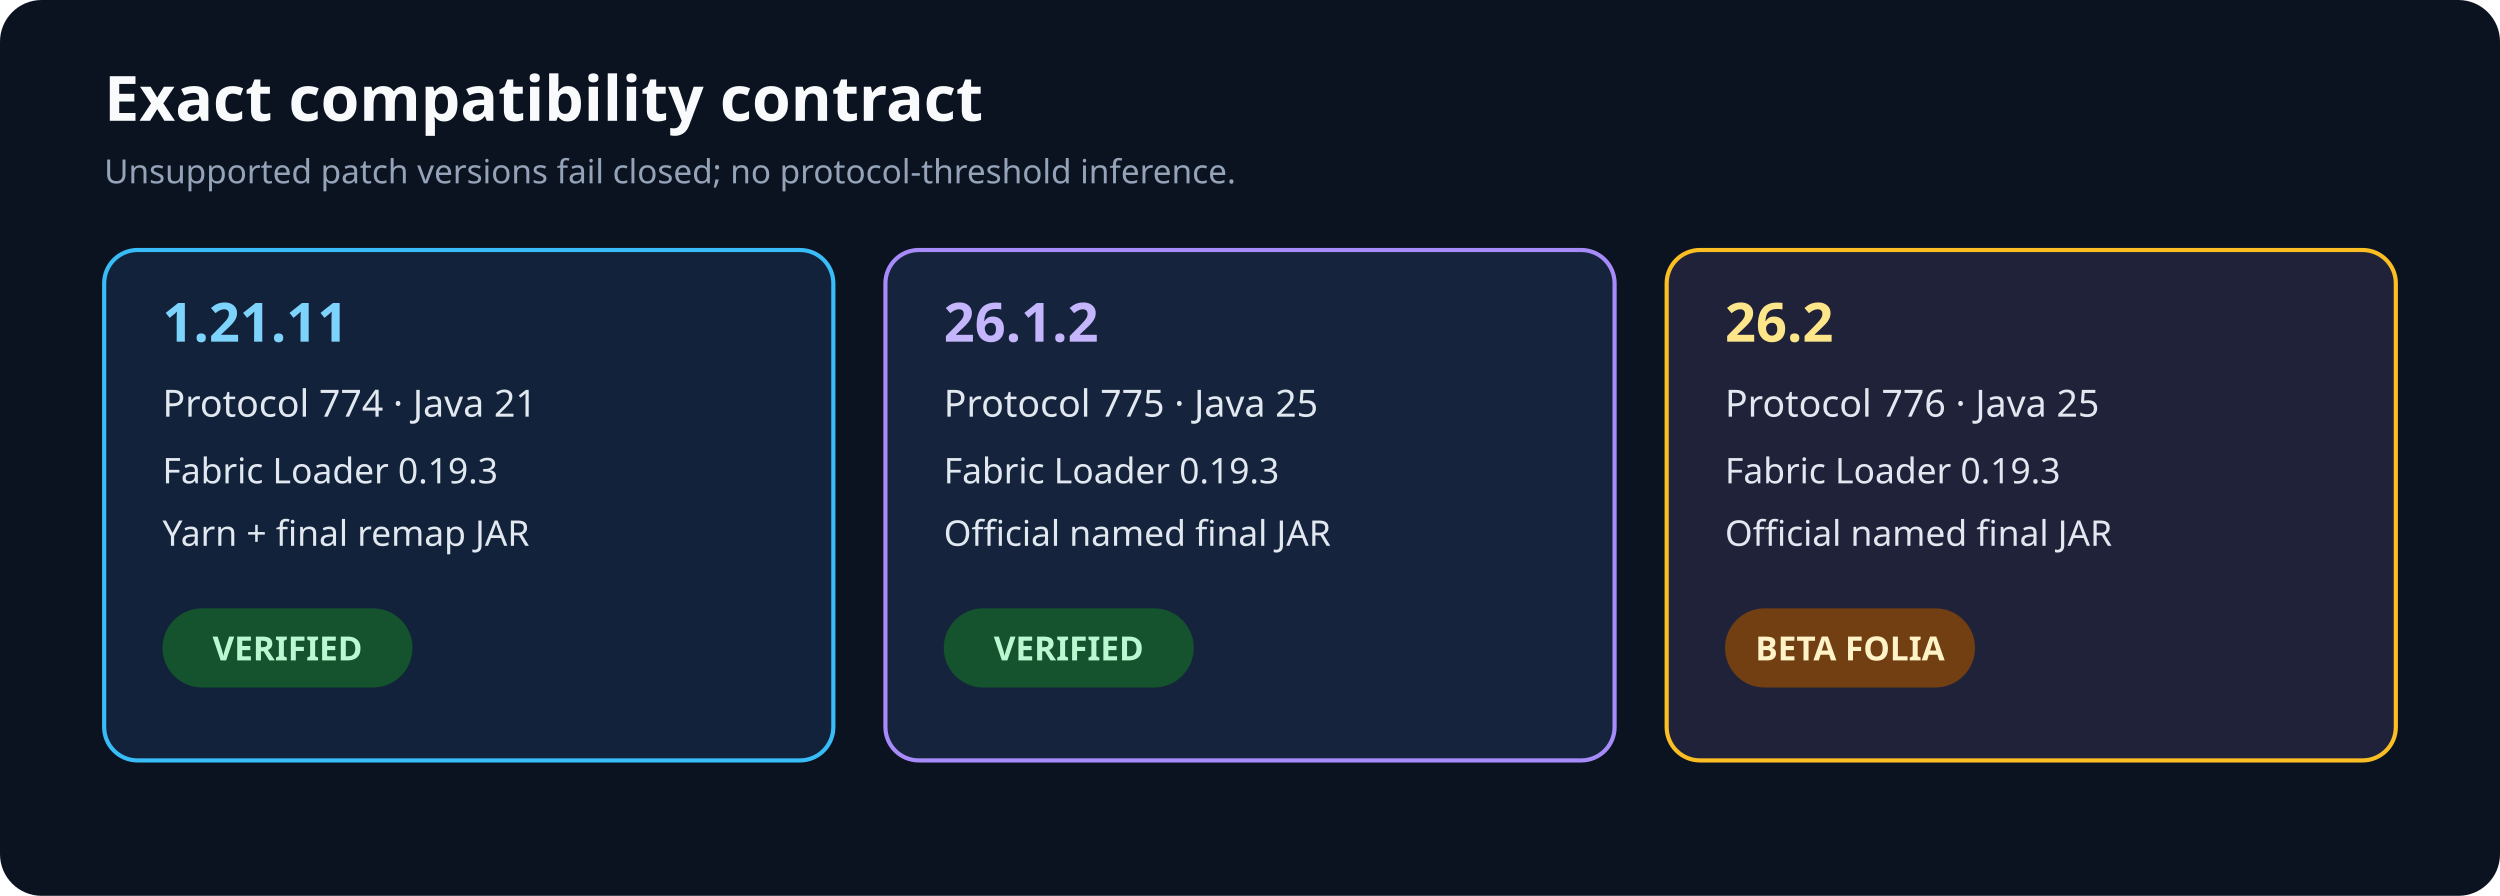
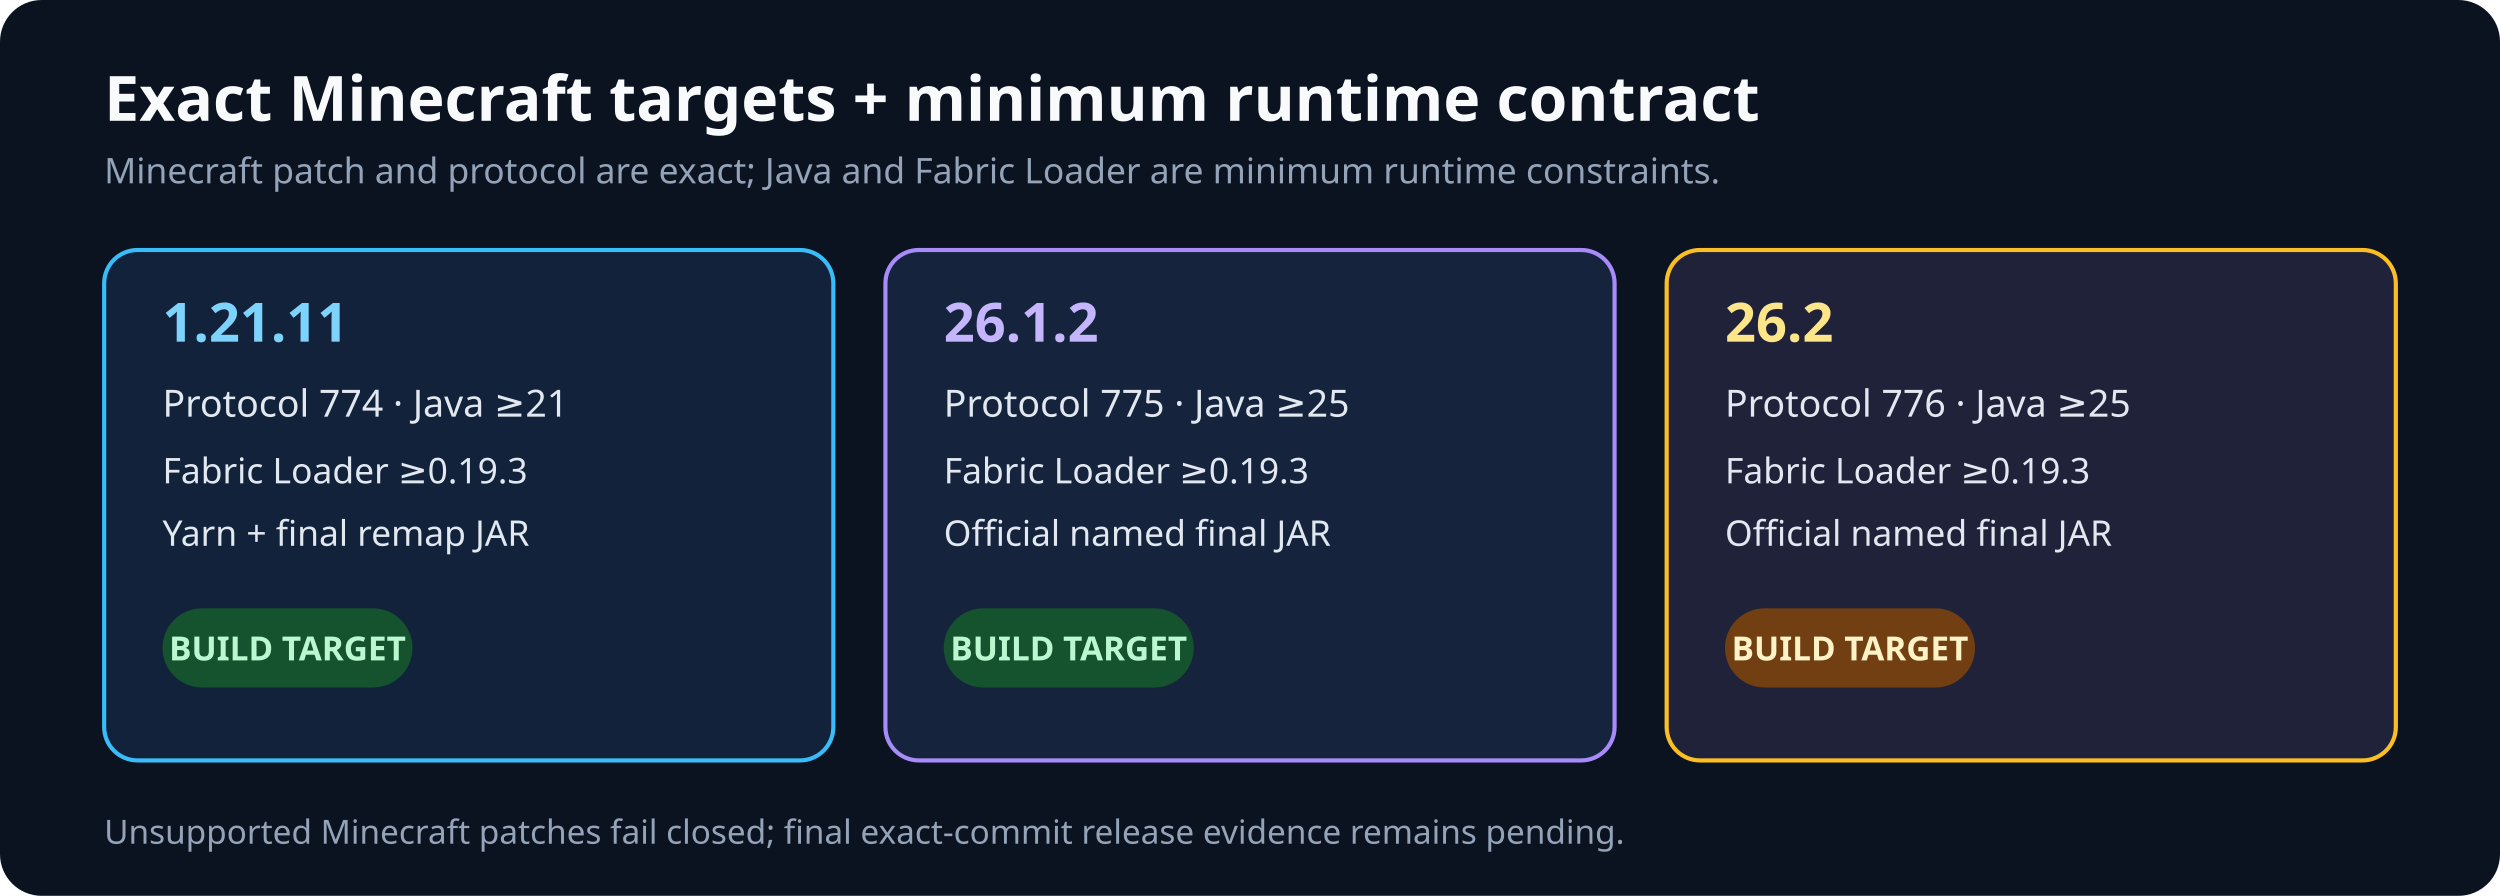
<svg xmlns="http://www.w3.org/2000/svg" width="1200" height="430" viewBox="0 0 1200 430" role="img" aria-labelledby="title desc">
  <rect width="1200" height="430" rx="20" fill="#0b1220" />
-   <text x="50" y="58" fill="#f8fafc" font-family="Segoe UI, sans-serif" font-size="30" font-weight="700">Exact compatibility contract</text>
-   <text x="50" y="88" fill="#94a3b8" font-family="Segoe UI, sans-serif" font-size="16">Unsupported patch versions fail closed; no protocol-threshold inference.</text>
+   <text x="50" y="58" fill="#f8fafc" font-family="Segoe UI, sans-serif" font-size="30" font-weight="700">Exact Minecraft targets + minimum runtime contract</text>
+   <text x="50" y="88" fill="#94a3b8" font-family="Segoe UI, sans-serif" font-size="17">Minecraft patch and protocol are exact; Java and Fabric Loader are minimum runtime constraints.</text>
  <g font-family="Segoe UI, sans-serif">
    <rect x="50" y="120" width="350" height="245" rx="16" fill="#11223a" stroke="#38bdf8" stroke-width="2" />
    <text x="78" y="164" fill="#7dd3fc" font-size="26" font-weight="700">1.21.11</text>
-     <text x="78" y="200" fill="#e2e8f0" font-size="18">Protocol 774 · Java 21</text>
-     <text x="78" y="232" fill="#e2e8f0" font-size="17">Fabric Loader 0.19.3</text>
+     <text x="78" y="200" fill="#e2e8f0" font-size="18">Protocol 774 · Java ≥21</text>
+     <text x="78" y="232" fill="#e2e8f0" font-size="17">Fabric Loader ≥0.19.3</text>
    <text x="78" y="262" fill="#e2e8f0" font-size="17">Yarn + final remap JAR</text>
    <rect x="78" y="292" width="120" height="38" rx="19" fill="#14532d" />
-     <text x="138" y="317" text-anchor="middle" fill="#bbf7d0" font-size="16" font-weight="700">VERIFIED</text>
+     <text x="138" y="317" text-anchor="middle" fill="#bbf7d0" font-size="16" font-weight="700">BUILD TARGET</text>
    <rect x="425" y="120" width="350" height="245" rx="16" fill="#15243c" stroke="#a78bfa" stroke-width="2" />
    <text x="453" y="164" fill="#c4b5fd" font-size="26" font-weight="700">26.1.2</text>
-     <text x="453" y="200" fill="#e2e8f0" font-size="18">Protocol 775 · Java 25</text>
-     <text x="453" y="232" fill="#e2e8f0" font-size="17">Fabric Loader 0.19.3</text>
+     <text x="453" y="200" fill="#e2e8f0" font-size="18">Protocol 775 · Java ≥25</text>
+     <text x="453" y="232" fill="#e2e8f0" font-size="17">Fabric Loader ≥0.19.3</text>
    <text x="453" y="262" fill="#e2e8f0" font-size="17">Official named final JAR</text>
    <rect x="453" y="292" width="120" height="38" rx="19" fill="#14532d" />
-     <text x="513" y="317" text-anchor="middle" fill="#bbf7d0" font-size="16" font-weight="700">VERIFIED</text>
+     <text x="513" y="317" text-anchor="middle" fill="#bbf7d0" font-size="16" font-weight="700">BUILD TARGET</text>
    <rect x="800" y="120" width="350" height="245" rx="16" fill="#20223a" stroke="#fbbf24" stroke-width="2" />
    <text x="828" y="164" fill="#fde68a" font-size="26" font-weight="700">26.2</text>
-     <text x="828" y="200" fill="#e2e8f0" font-size="18">Protocol 776 · Java 25</text>
-     <text x="828" y="232" fill="#e2e8f0" font-size="17">Fabric Loader 0.19.3</text>
+     <text x="828" y="200" fill="#e2e8f0" font-size="18">Protocol 776 · Java ≥25</text>
+     <text x="828" y="232" fill="#e2e8f0" font-size="17">Fabric Loader ≥0.19.3</text>
    <text x="828" y="262" fill="#e2e8f0" font-size="17">Official named final JAR</text>
    <rect x="828" y="292" width="120" height="38" rx="19" fill="#713f12" />
-     <text x="888" y="317" text-anchor="middle" fill="#fef3c7" font-size="16" font-weight="700">BETA FOLIA</text>
+     <text x="888" y="317" text-anchor="middle" fill="#fef3c7" font-size="16" font-weight="700">BUILD TARGET</text>
  </g>
+   <text x="50" y="405" fill="#94a3b8" font-family="Segoe UI, sans-serif" font-size="16">Unsupported Minecraft patches fail closed; final exact-commit release evidence remains pending.</text>
</svg>
